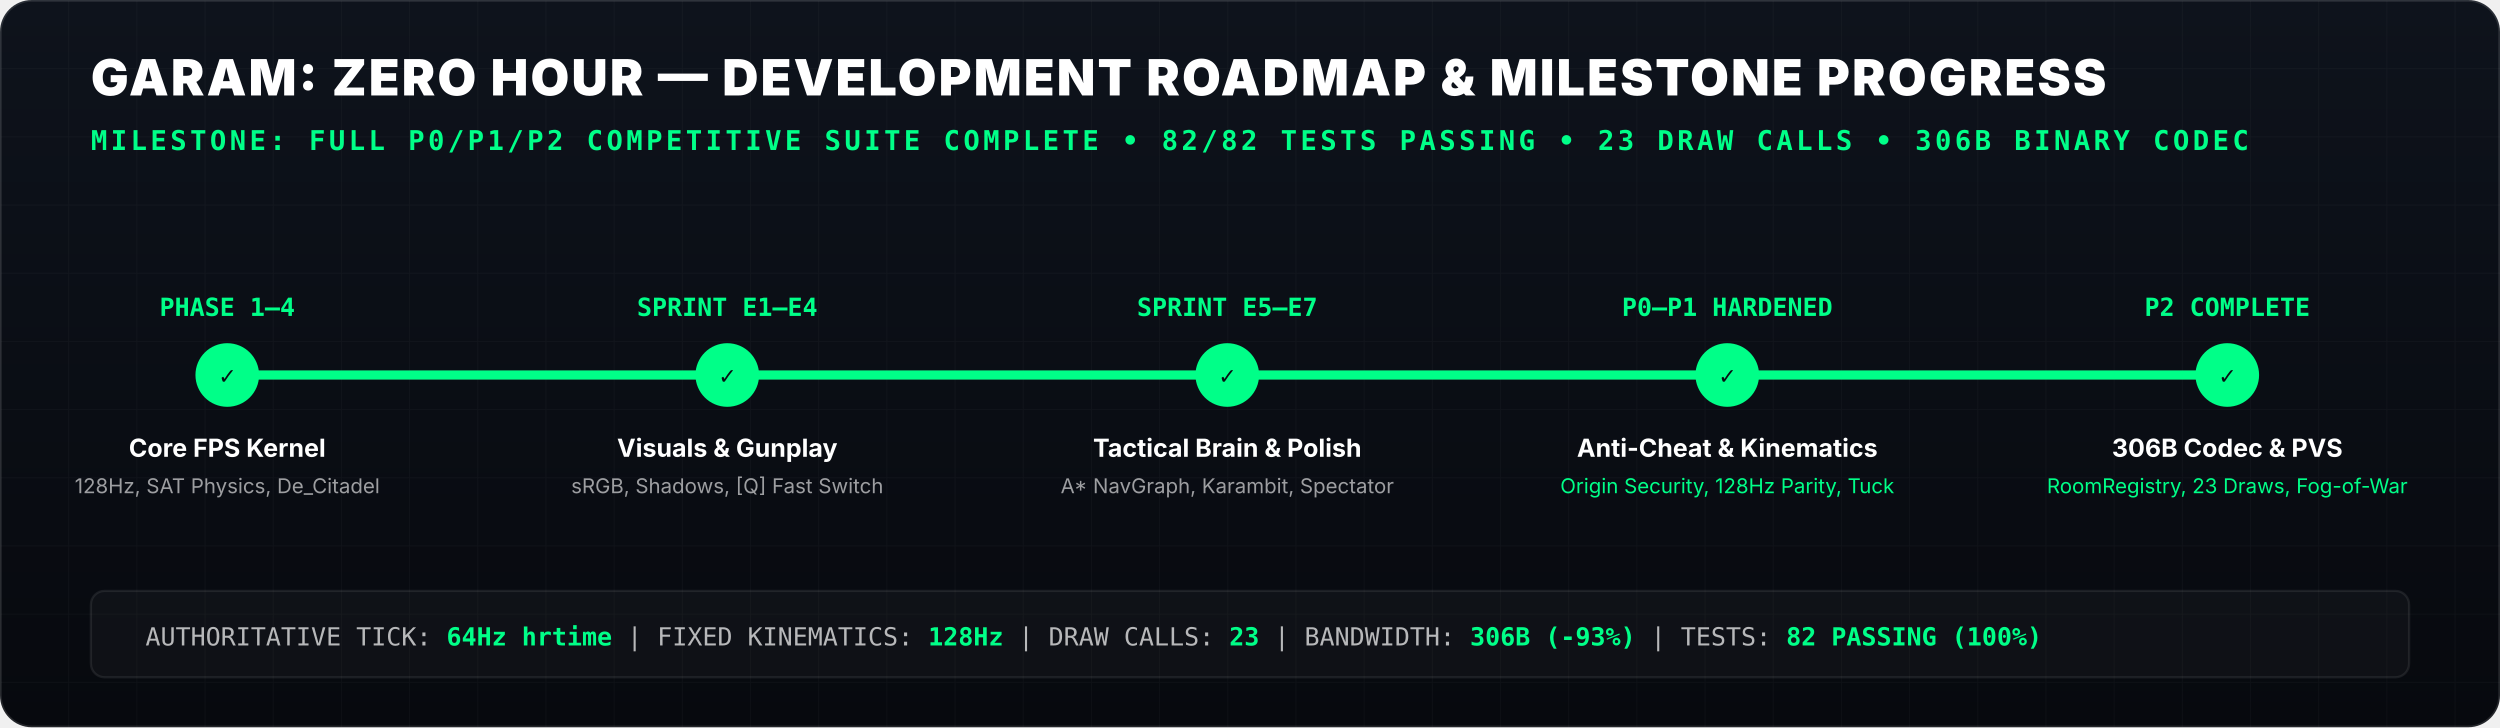
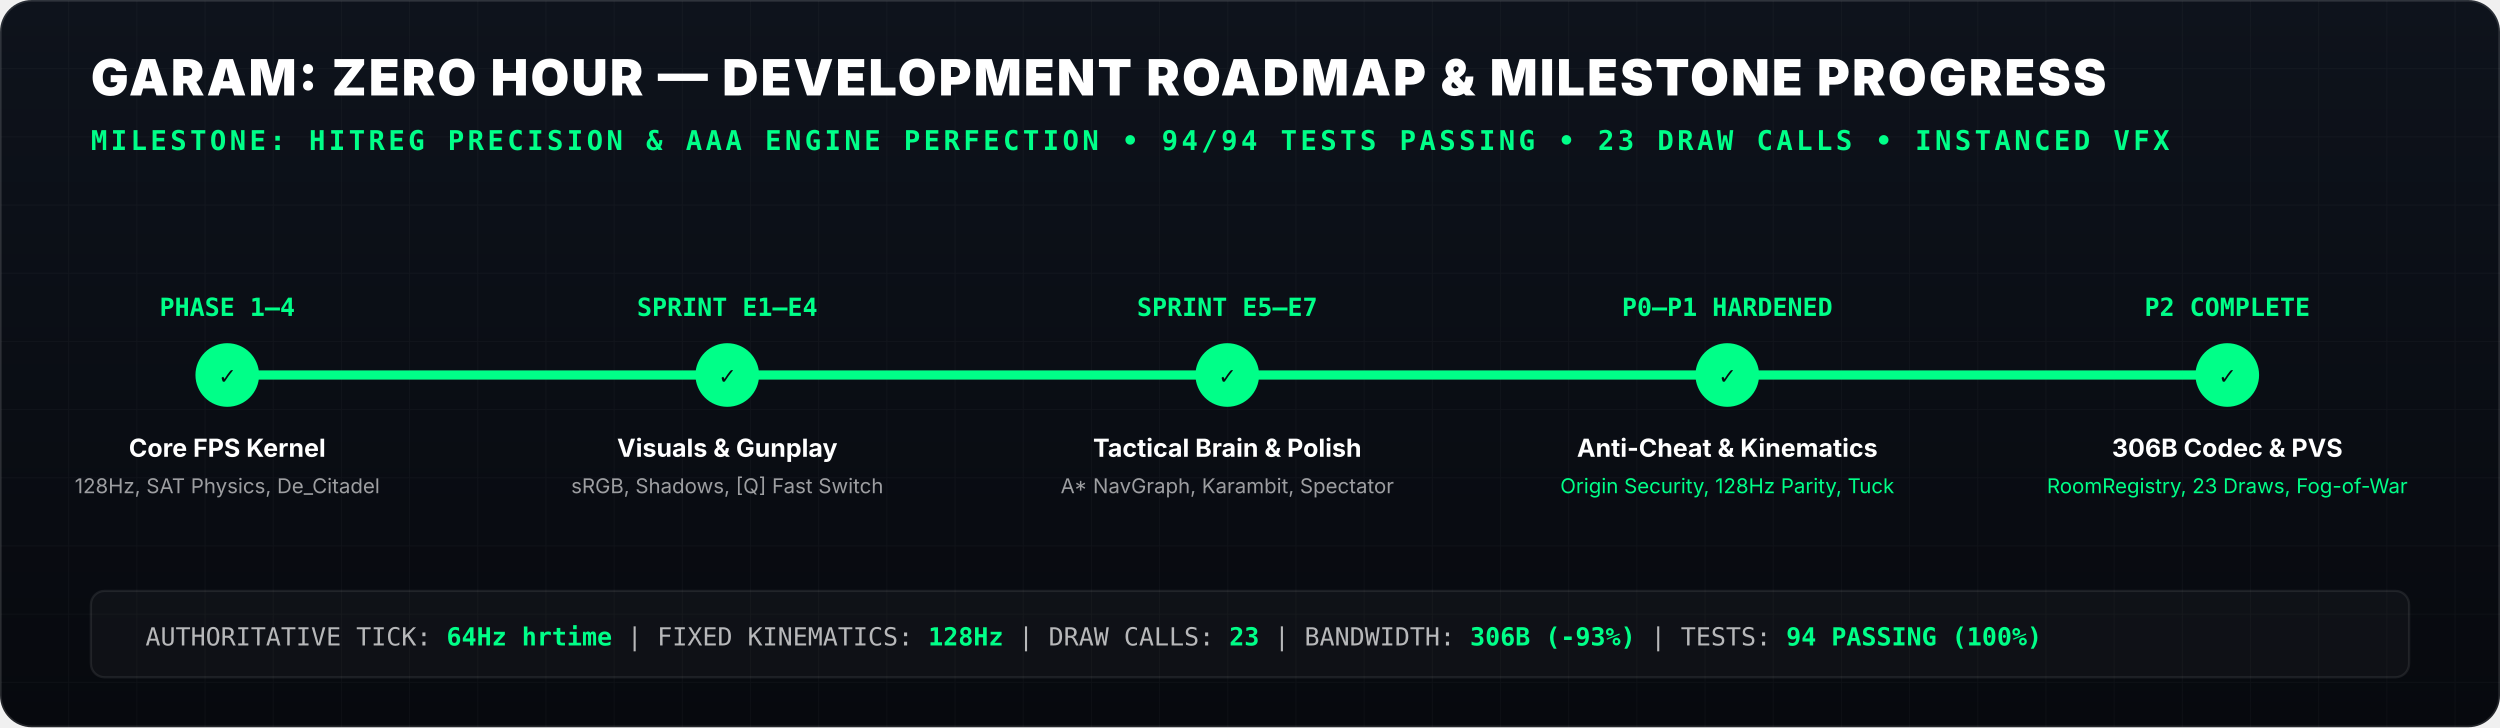
<svg xmlns="http://www.w3.org/2000/svg" viewBox="0 0 1100 320" width="1100" height="320">
  <defs>
    <linearGradient id="roadmap-bg" x1="0%" y1="0%" x2="0%" y2="100%">
      <stop offset="0%" stop-color="#0E131C" />
      <stop offset="100%" stop-color="#07090E" />
    </linearGradient>
    <pattern id="road-grid" width="30" height="30" patternUnits="userSpaceOnUse">
      <path d="M 30 0 L 0 0 0 30" fill="none" stroke="rgba(255, 255, 255, 0.03)" stroke-width="0.8" />
    </pattern>
  </defs>
  <rect width="1100" height="320" rx="14" fill="url(#roadmap-bg)" stroke="rgba(255, 255, 255, 0.12)" stroke-width="1.5" />
  <rect width="1100" height="320" rx="14" fill="url(#road-grid)" />
  <g transform="translate(40, 42)">
    <text font-family="'Inter', sans-serif" font-size="22" font-weight="900" fill="#FFFFFF" letter-spacing="1">
      GARAM: ZERO HOUR — DEVELOPMENT ROADMAP &amp; MILESTONE PROGRESS
    </text>
    <text y="24" font-family="'JetBrains Mono', monospace" font-size="12" font-weight="700" fill="#00FF88" letter-spacing="1.5">
-       MILESTONE: FULL P0/P1/P2 COMPETITIVE SUITE COMPLETE • 82/82 TESTS PASSING • 23 DRAW CALLS • 306B BINARY CODEC
+       MILESTONE: HITREG PRECISION &amp; AAA ENGINE PERFECTION • 94/94 TESTS PASSING • 23 DRAW CALLS • INSTANCED VFX
    </text>
  </g>
  <g transform="translate(40, 115)">
    <line x1="60" y1="50" x2="940" y2="50" stroke="rgba(255, 255, 255, 0.15)" stroke-width="4" />
    <line x1="60" y1="50" x2="940" y2="50" stroke="#00FF88" stroke-width="4" />
    <g transform="translate(60, 50)">
      <circle r="14" fill="#00FF88" />
      <text y="4" text-anchor="middle" font-family="'JetBrains Mono', monospace" font-size="11" font-weight="900" fill="#080C11">✓</text>
      <text y="-26" text-anchor="middle" font-family="'JetBrains Mono', monospace" font-size="11" font-weight="800" fill="#00FF88">PHASE 1–4</text>
      <text y="36" text-anchor="middle" font-family="'Inter', sans-serif" font-size="11" font-weight="700" fill="#FFF">Core FPS Kernel</text>
      <text y="52" text-anchor="middle" font-family="'Inter', sans-serif" font-size="9" fill="rgba(255,255,255,0.6)">128Hz, SAT Physics, De_Citadel</text>
    </g>
    <g transform="translate(280, 50)">
      <circle r="14" fill="#00FF88" />
      <text y="4" text-anchor="middle" font-family="'JetBrains Mono', monospace" font-size="11" font-weight="900" fill="#080C11">✓</text>
      <text y="-26" text-anchor="middle" font-family="'JetBrains Mono', monospace" font-size="11" font-weight="800" fill="#00FF88">SPRINT E1–E4</text>
      <text y="36" text-anchor="middle" font-family="'Inter', sans-serif" font-size="11" font-weight="700" fill="#FFF">Visuals &amp; Gunplay</text>
      <text y="52" text-anchor="middle" font-family="'Inter', sans-serif" font-size="9" fill="rgba(255,255,255,0.6)">sRGB, Shadows, [Q] Fast Switch</text>
    </g>
    <g transform="translate(500, 50)">
      <circle r="14" fill="#00FF88" />
      <text y="4" text-anchor="middle" font-family="'JetBrains Mono', monospace" font-size="11" font-weight="900" fill="#080C11">✓</text>
      <text y="-26" text-anchor="middle" font-family="'JetBrains Mono', monospace" font-size="11" font-weight="800" fill="#00FF88">SPRINT E5–E7</text>
      <text y="36" text-anchor="middle" font-family="'Inter', sans-serif" font-size="11" font-weight="700" fill="#FFF">Tactical Brain &amp; Polish</text>
      <text y="52" text-anchor="middle" font-family="'Inter', sans-serif" font-size="9" fill="rgba(255,255,255,0.6)">A* NavGraph, Karambit, Spectator</text>
    </g>
    <g transform="translate(720, 50)">
      <circle r="14" fill="#00FF88" />
      <text y="4" text-anchor="middle" font-family="'JetBrains Mono', monospace" font-size="11" font-weight="900" fill="#080C11">✓</text>
      <text y="-26" text-anchor="middle" font-family="'JetBrains Mono', monospace" font-size="11" font-weight="800" fill="#00FF88">P0–P1 HARDENED</text>
      <text y="36" text-anchor="middle" font-family="'Inter', sans-serif" font-size="11" font-weight="700" fill="#FFF">Anti-Cheat &amp; Kinematics</text>
      <text y="52" text-anchor="middle" font-family="'Inter', sans-serif" font-size="9" fill="#00FF88">Origin Security, 128Hz Parity, Tuck</text>
    </g>
    <g transform="translate(940, 50)">
      <circle r="14" fill="#00FF88" />
      <text y="4" text-anchor="middle" font-family="'JetBrains Mono', monospace" font-size="11" font-weight="900" fill="#080C11">✓</text>
      <text y="-26" text-anchor="middle" font-family="'JetBrains Mono', monospace" font-size="11" font-weight="800" fill="#00FF88">P2 COMPLETE</text>
      <text y="36" text-anchor="middle" font-family="'Inter', sans-serif" font-size="11" font-weight="700" fill="#FFF">306B Codec &amp; PVS</text>
      <text y="52" text-anchor="middle" font-family="'Inter', sans-serif" font-size="9" fill="#00FF88">RoomRegistry, 23 Draws, Fog-of-War</text>
    </g>
  </g>
  <g transform="translate(40, 260)">
    <rect width="1020" height="38" rx="6" fill="rgba(255,255,255,0.03)" stroke="rgba(255,255,255,0.08)" />
    <text x="24" y="24" font-family="'JetBrains Mono', monospace" font-size="11" fill="rgba(255,255,255,0.7)">
-       AUTHORITATIVE TICK: <tspan fill="#00FF88" font-weight="700">64Hz hrtime</tspan>  |  FIXED KINEMATICS: <tspan fill="#00FF88" font-weight="700">128Hz</tspan>  |  DRAW CALLS: <tspan fill="#00FF88" font-weight="700">23</tspan>  |  BANDWIDTH: <tspan fill="#00FF88" font-weight="700">306B (-93%)</tspan>  |  TESTS: <tspan fill="#00FF88" font-weight="700">82 PASSING (100%)</tspan>
+       AUTHORITATIVE TICK: <tspan fill="#00FF88" font-weight="700">64Hz hrtime</tspan>  |  FIXED KINEMATICS: <tspan fill="#00FF88" font-weight="700">128Hz</tspan>  |  DRAW CALLS: <tspan fill="#00FF88" font-weight="700">23</tspan>  |  BANDWIDTH: <tspan fill="#00FF88" font-weight="700">306B (-93%)</tspan>  |  TESTS: <tspan fill="#00FF88" font-weight="700">94 PASSING (100%)</tspan>
    </text>
  </g>
</svg>
